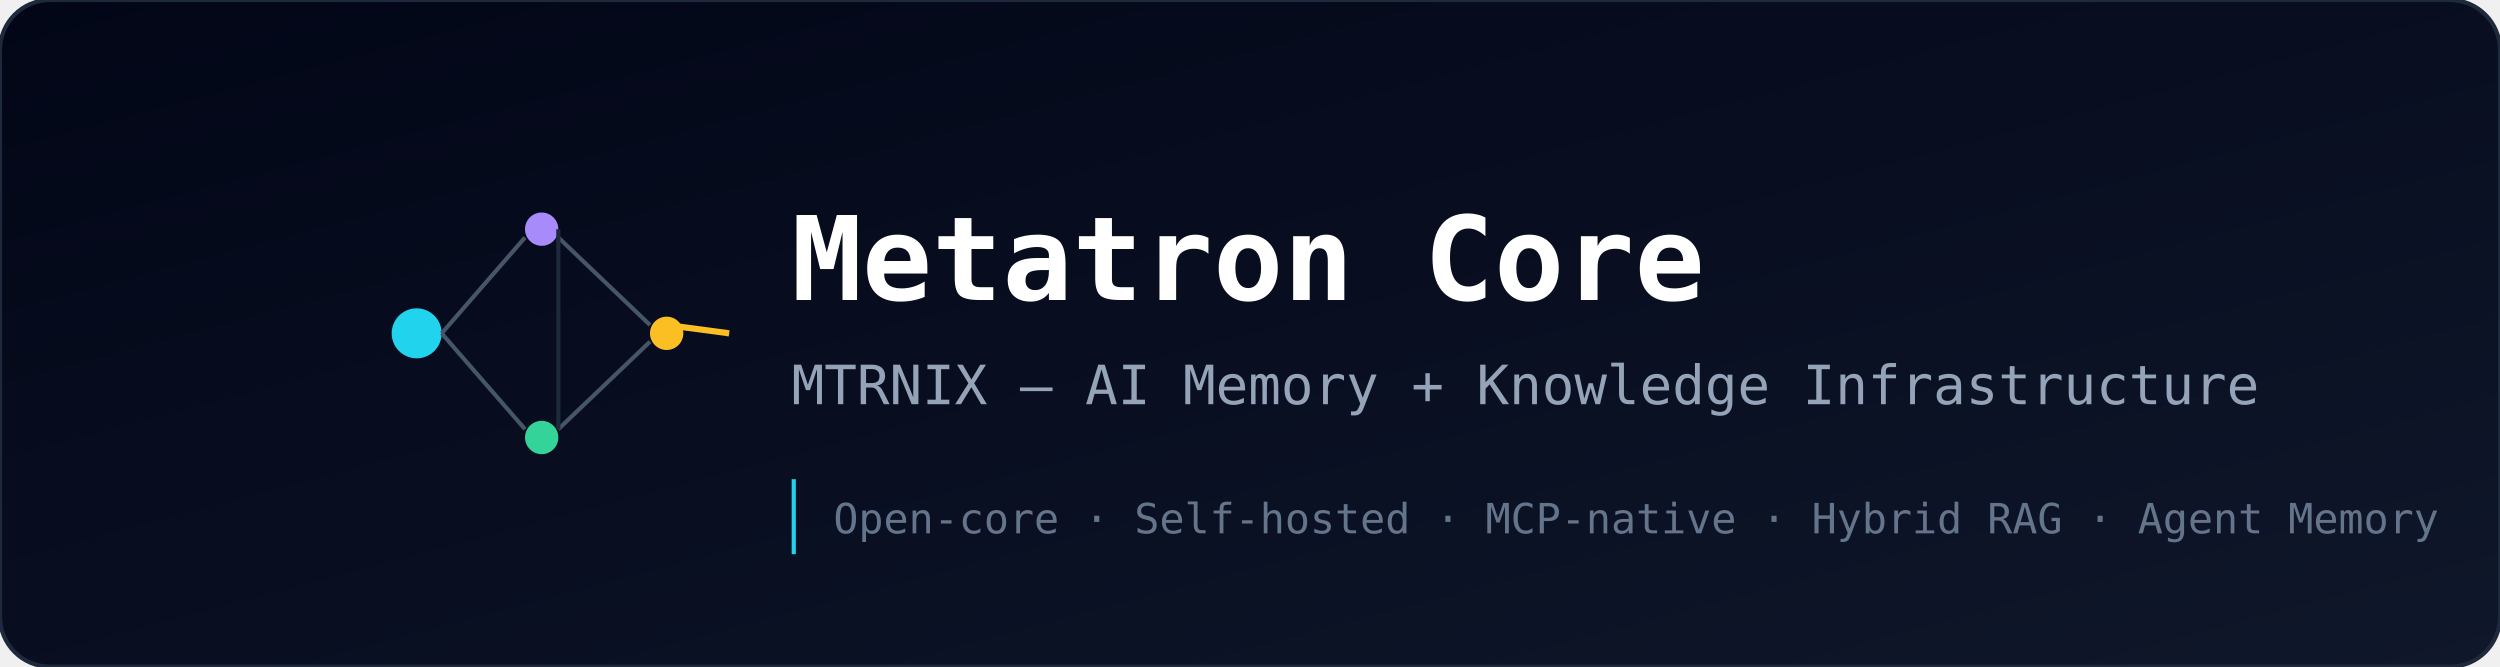
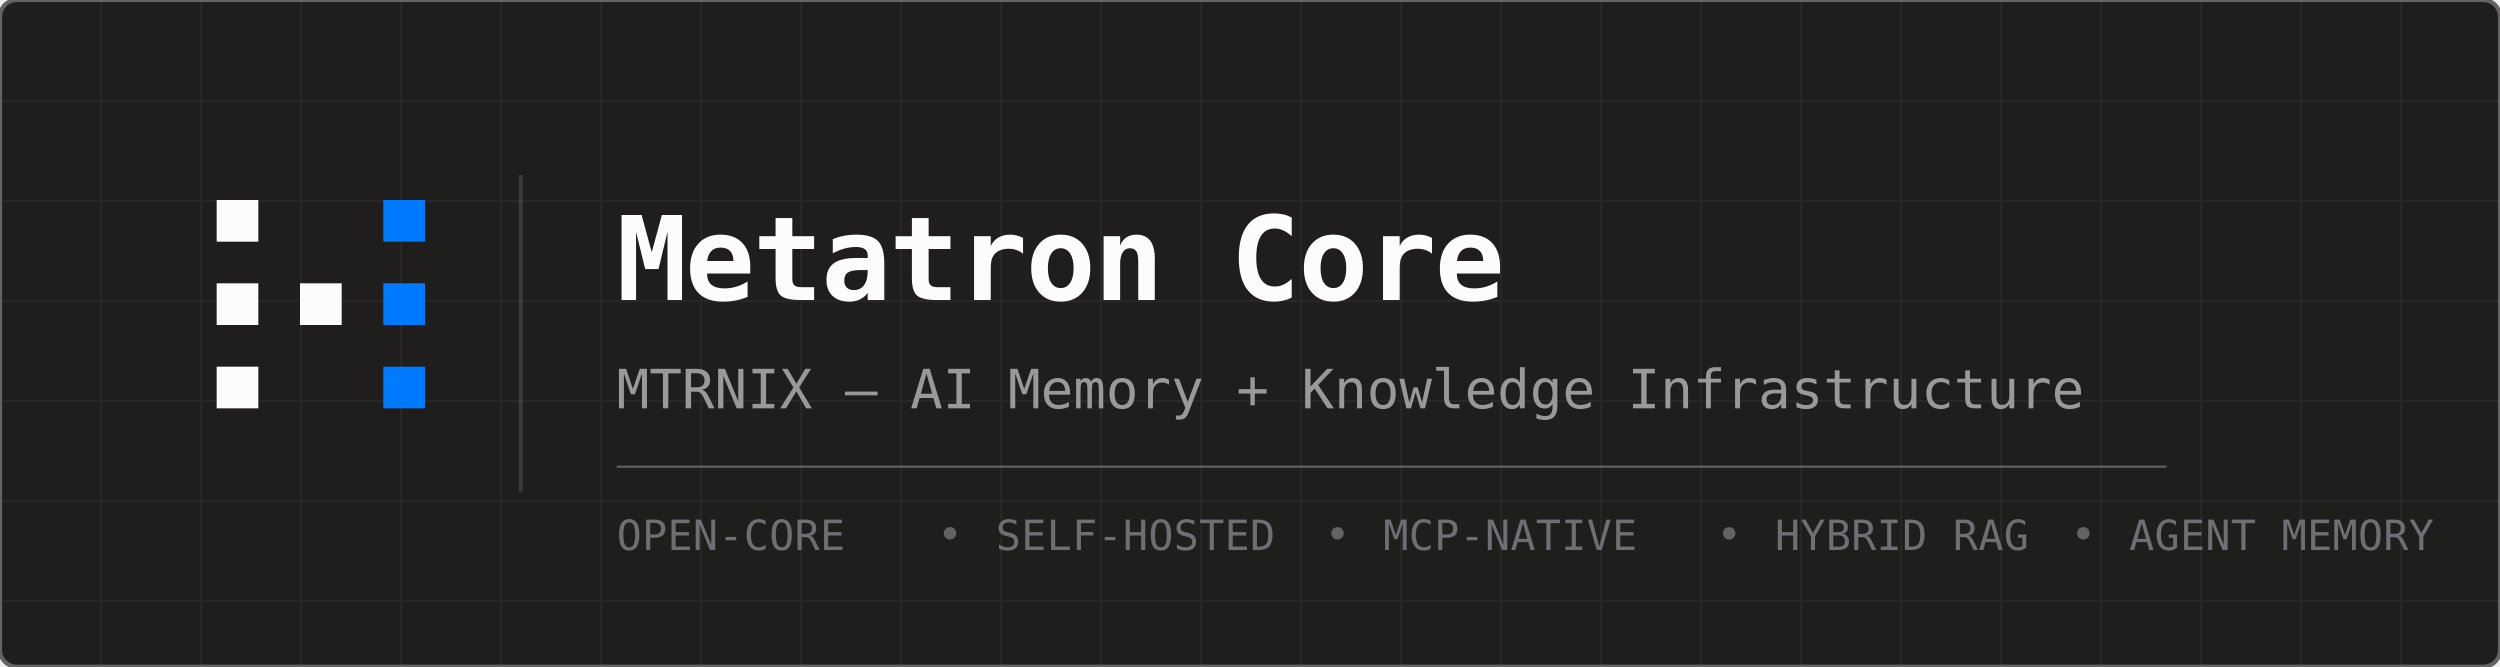
<svg xmlns="http://www.w3.org/2000/svg" viewBox="0 0 600 160" width="600" height="160">
  <defs>
-     <linearGradient id="bg" x1="0%" y1="0%" x2="100%" y2="100%">
-       <stop offset="0%" stop-color="#020617" />
-       <stop offset="100%" stop-color="#0f172a" />
-     </linearGradient>
-     <linearGradient id="accent" x1="0%" y1="0%" x2="100%" y2="0%">
-       <stop offset="0%" stop-color="#22d3ee" />
-       <stop offset="100%" stop-color="#a78bfa" />
-     </linearGradient>
+     <pattern id="grid" width="24" height="24" patternUnits="userSpaceOnUse">
+       <path d="M 24 0 L 0 0 0 24" fill="none" stroke="rgba(253,252,252,0.04)" stroke-width="1" />
+     </pattern>
  </defs>
-   <rect width="600" height="160" rx="12" fill="url(#bg)" />
-   <rect width="600" height="160" rx="12" fill="none" stroke="#1e293b" stroke-width="1" />
-   <circle cx="100" cy="80" r="6" fill="#22d3ee" />
-   <circle cx="130" cy="55" r="4" fill="#a78bfa" />
-   <circle cx="130" cy="105" r="4" fill="#34d399" />
-   <circle cx="160" cy="80" r="4" fill="#fbbf24" />
-   <line x1="106" y1="80" x2="126" y2="57" stroke="#475569" stroke-width="1" />
-   <line x1="106" y1="80" x2="126" y2="103" stroke="#475569" stroke-width="1" />
-   <line x1="134" y1="57" x2="156" y2="78" stroke="#475569" stroke-width="1" />
-   <line x1="134" y1="103" x2="156" y2="82" stroke="#475569" stroke-width="1" />
-   <line x1="134" y1="55" x2="134" y2="103" stroke="#1e293b" stroke-width="1" />
-   <line x1="160" y1="78" x2="175" y2="80" stroke="#fbbf24" stroke-width="1.5" />
-   <text x="190" y="72" fill="white" font-family="'JetBrains Mono', monospace" font-size="28" font-weight="700">Metatron Core</text>
-   <text x="190" y="97" fill="#94a3b8" font-family="'JetBrains Mono', monospace" font-size="13">MTRNIX — AI Memory + Knowledge Infrastructure</text>
-   <rect x="190" y="115" width="1" height="18" fill="#22d3ee" />
-   <text x="200" y="128" fill="#64748b" font-family="'JetBrains Mono', monospace" font-size="10">Open-core · Self-hosted · MCP-native · Hybrid RAG · Agent Memory</text>
+   <rect width="600" height="160" rx="4" fill="#201d1d" />
+   <rect width="600" height="160" rx="4" fill="url(#grid)" />
+   <rect width="600" height="160" rx="4" fill="none" stroke="#646262" stroke-width="1" />
+   <rect x="52" y="48" width="10" height="10" fill="#fdfcfc" />
+   <rect x="52" y="68" width="10" height="10" fill="#fdfcfc" />
+   <rect x="52" y="88" width="10" height="10" fill="#fdfcfc" />
+   <rect x="72" y="68" width="10" height="10" fill="#fdfcfc" />
+   <rect x="92" y="48" width="10" height="10" fill="#007aff" />
+   <rect x="92" y="68" width="10" height="10" fill="#007aff" />
+   <rect x="92" y="88" width="10" height="10" fill="#007aff" />
+   <line x1="125" y1="42" x2="125" y2="118" stroke="rgba(253,252,252,0.12)" stroke-width="1" />
+   <text x="148" y="72" fill="#fdfcfc" font-family="'Berkeley Mono','JetBrains Mono','IBM Plex Mono',ui-monospace,monospace" font-size="28" font-weight="700" letter-spacing="-0.5">Metatron Core</text>
+   <text x="148" y="98" fill="#9a9898" font-family="'Berkeley Mono','JetBrains Mono','IBM Plex Mono',ui-monospace,monospace" font-size="13" font-weight="400">MTRNIX — AI Memory + Knowledge Infrastructure</text>
+   <line x1="148" y1="112" x2="520" y2="112" stroke="#646262" stroke-width="0.5" />
+   <text x="148" y="132" fill="#6e6e73" font-family="'Berkeley Mono','JetBrains Mono','IBM Plex Mono',ui-monospace,monospace" font-size="10" font-weight="400" letter-spacing="0.08">OPEN-CORE</text>
+   <circle cx="228" cy="128" r="1.5" fill="#646262" />
+   <text x="239" y="132" fill="#6e6e73" font-family="'Berkeley Mono','JetBrains Mono','IBM Plex Mono',ui-monospace,monospace" font-size="10" font-weight="400" letter-spacing="0.08">SELF-HOSTED</text>
+   <circle cx="321" cy="128" r="1.5" fill="#646262" />
+   <text x="332" y="132" fill="#6e6e73" font-family="'Berkeley Mono','JetBrains Mono','IBM Plex Mono',ui-monospace,monospace" font-size="10" font-weight="400" letter-spacing="0.08">MCP-NATIVE</text>
+   <circle cx="415" cy="128" r="1.5" fill="#646262" />
+   <text x="426" y="132" fill="#6e6e73" font-family="'Berkeley Mono','JetBrains Mono','IBM Plex Mono',ui-monospace,monospace" font-size="10" font-weight="400" letter-spacing="0.08">HYBRID RAG</text>
+   <circle cx="500" cy="128" r="1.5" fill="#646262" />
+   <text x="511" y="132" fill="#6e6e73" font-family="'Berkeley Mono','JetBrains Mono','IBM Plex Mono',ui-monospace,monospace" font-size="10" font-weight="400" letter-spacing="0.08">AGENT MEMORY</text>
</svg>
